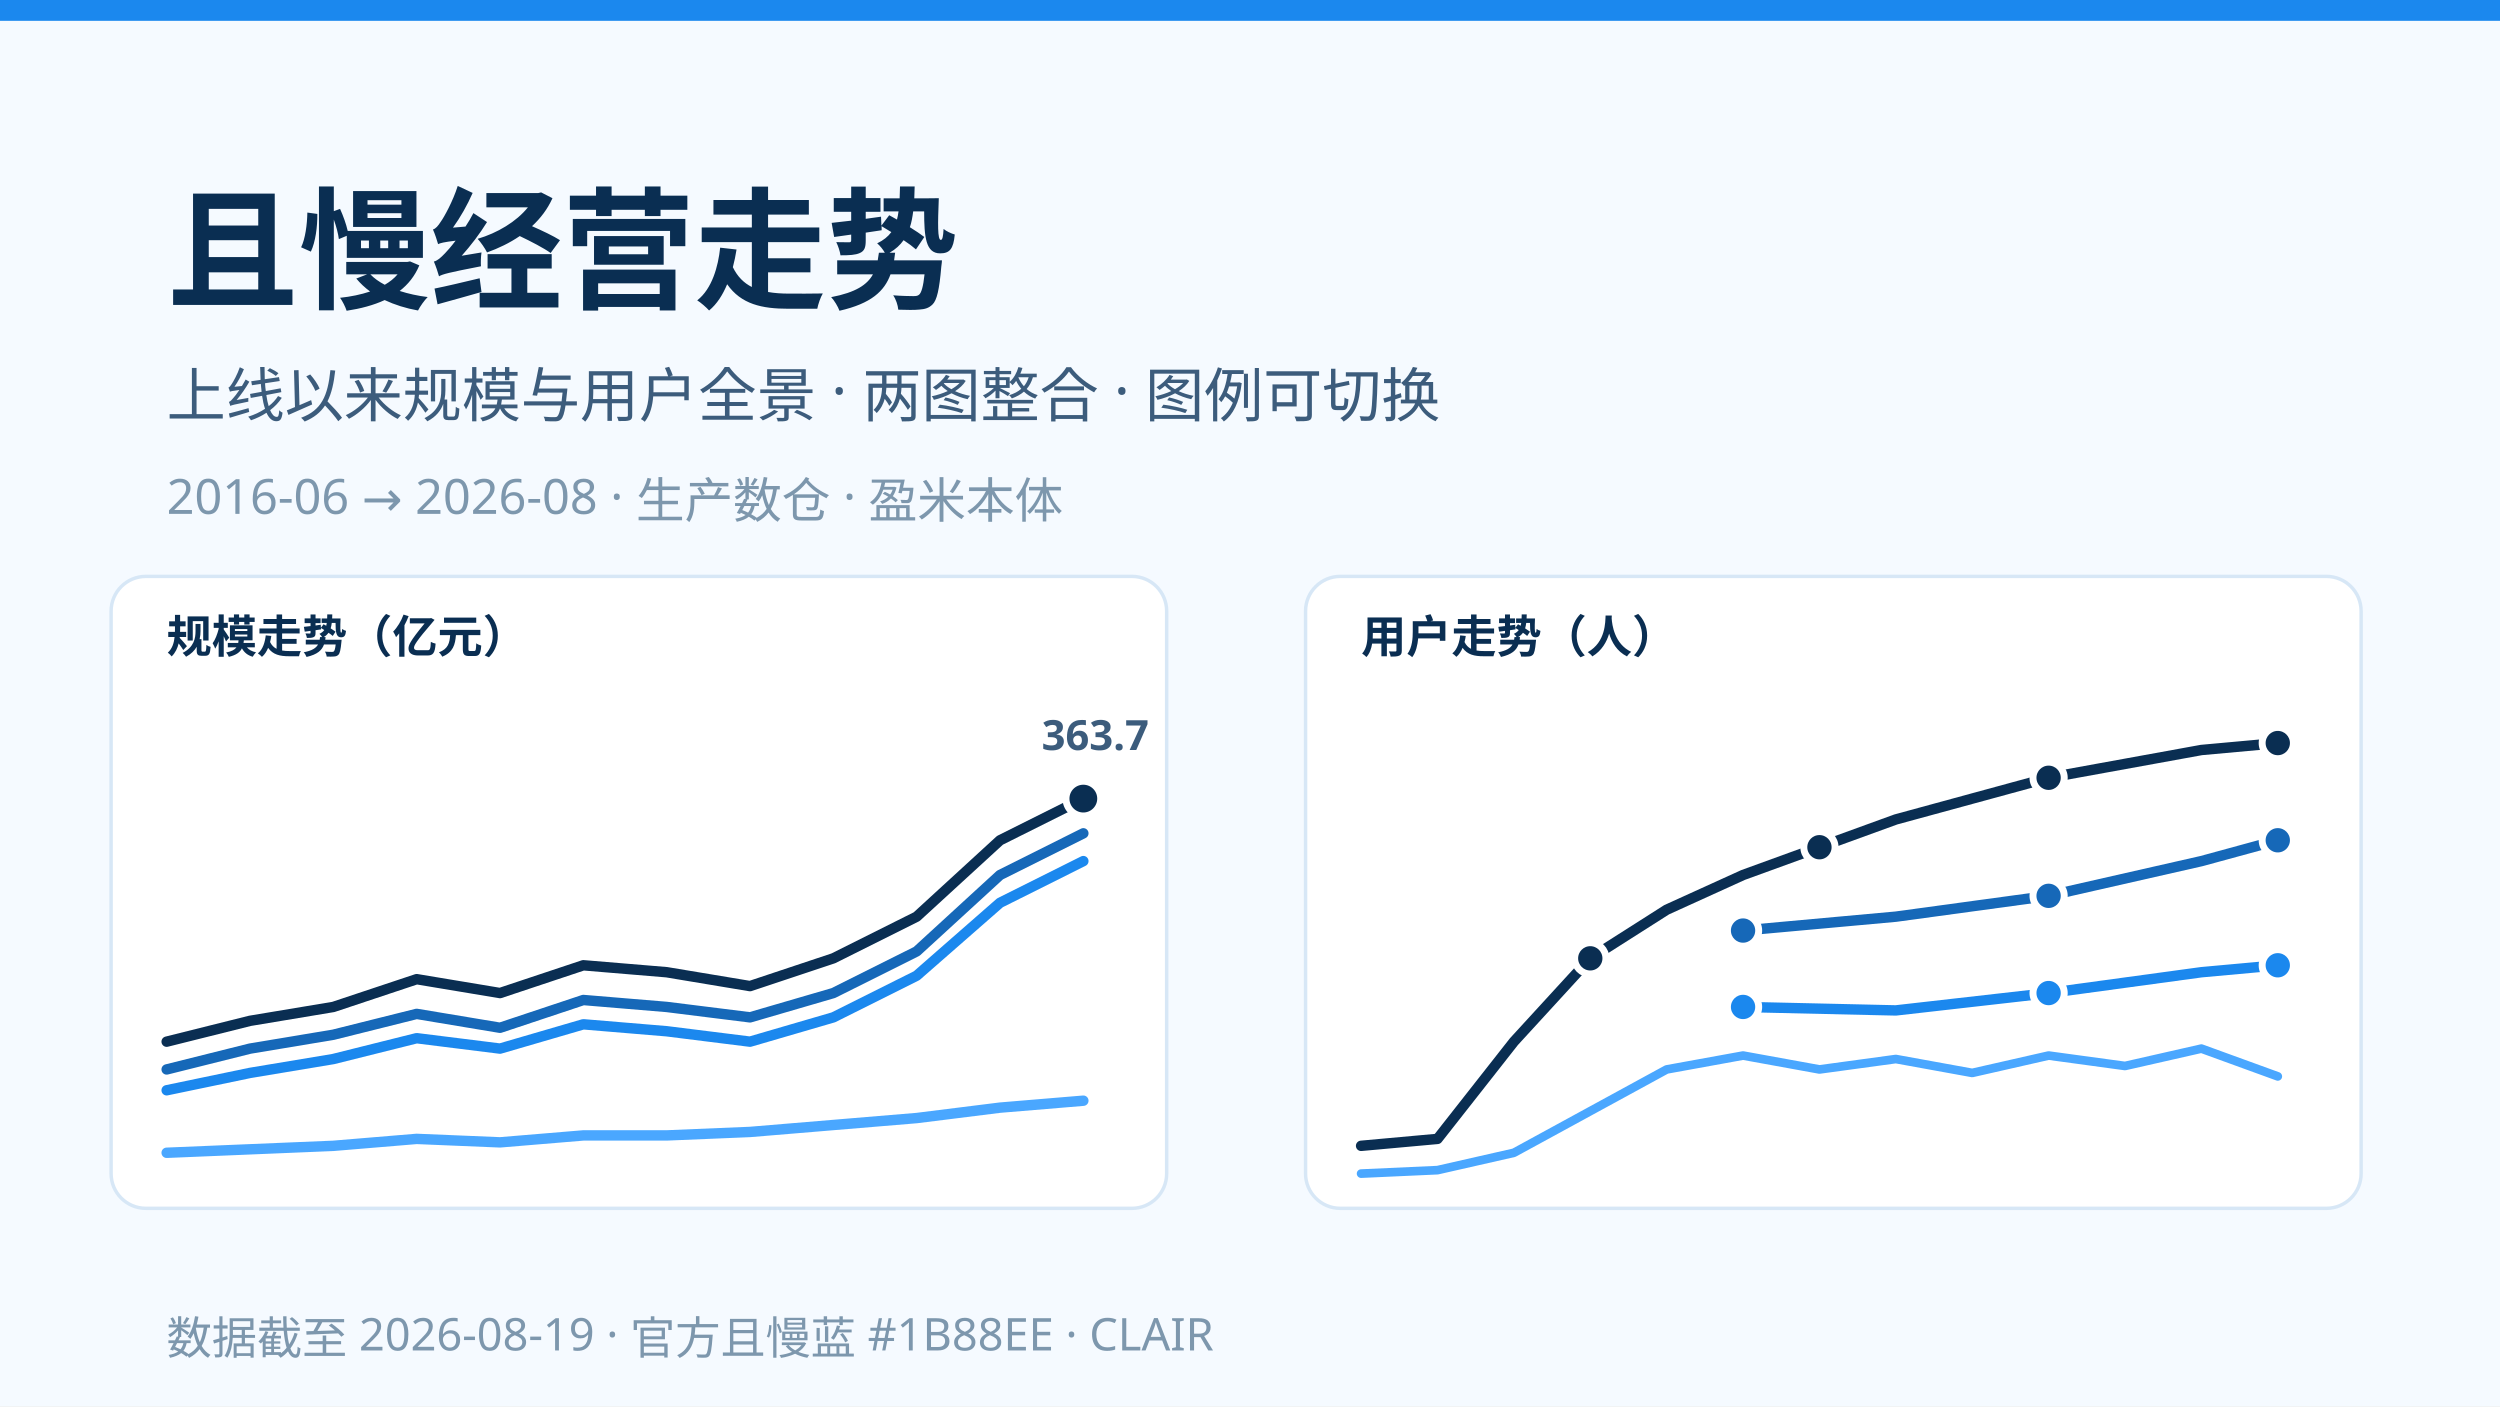
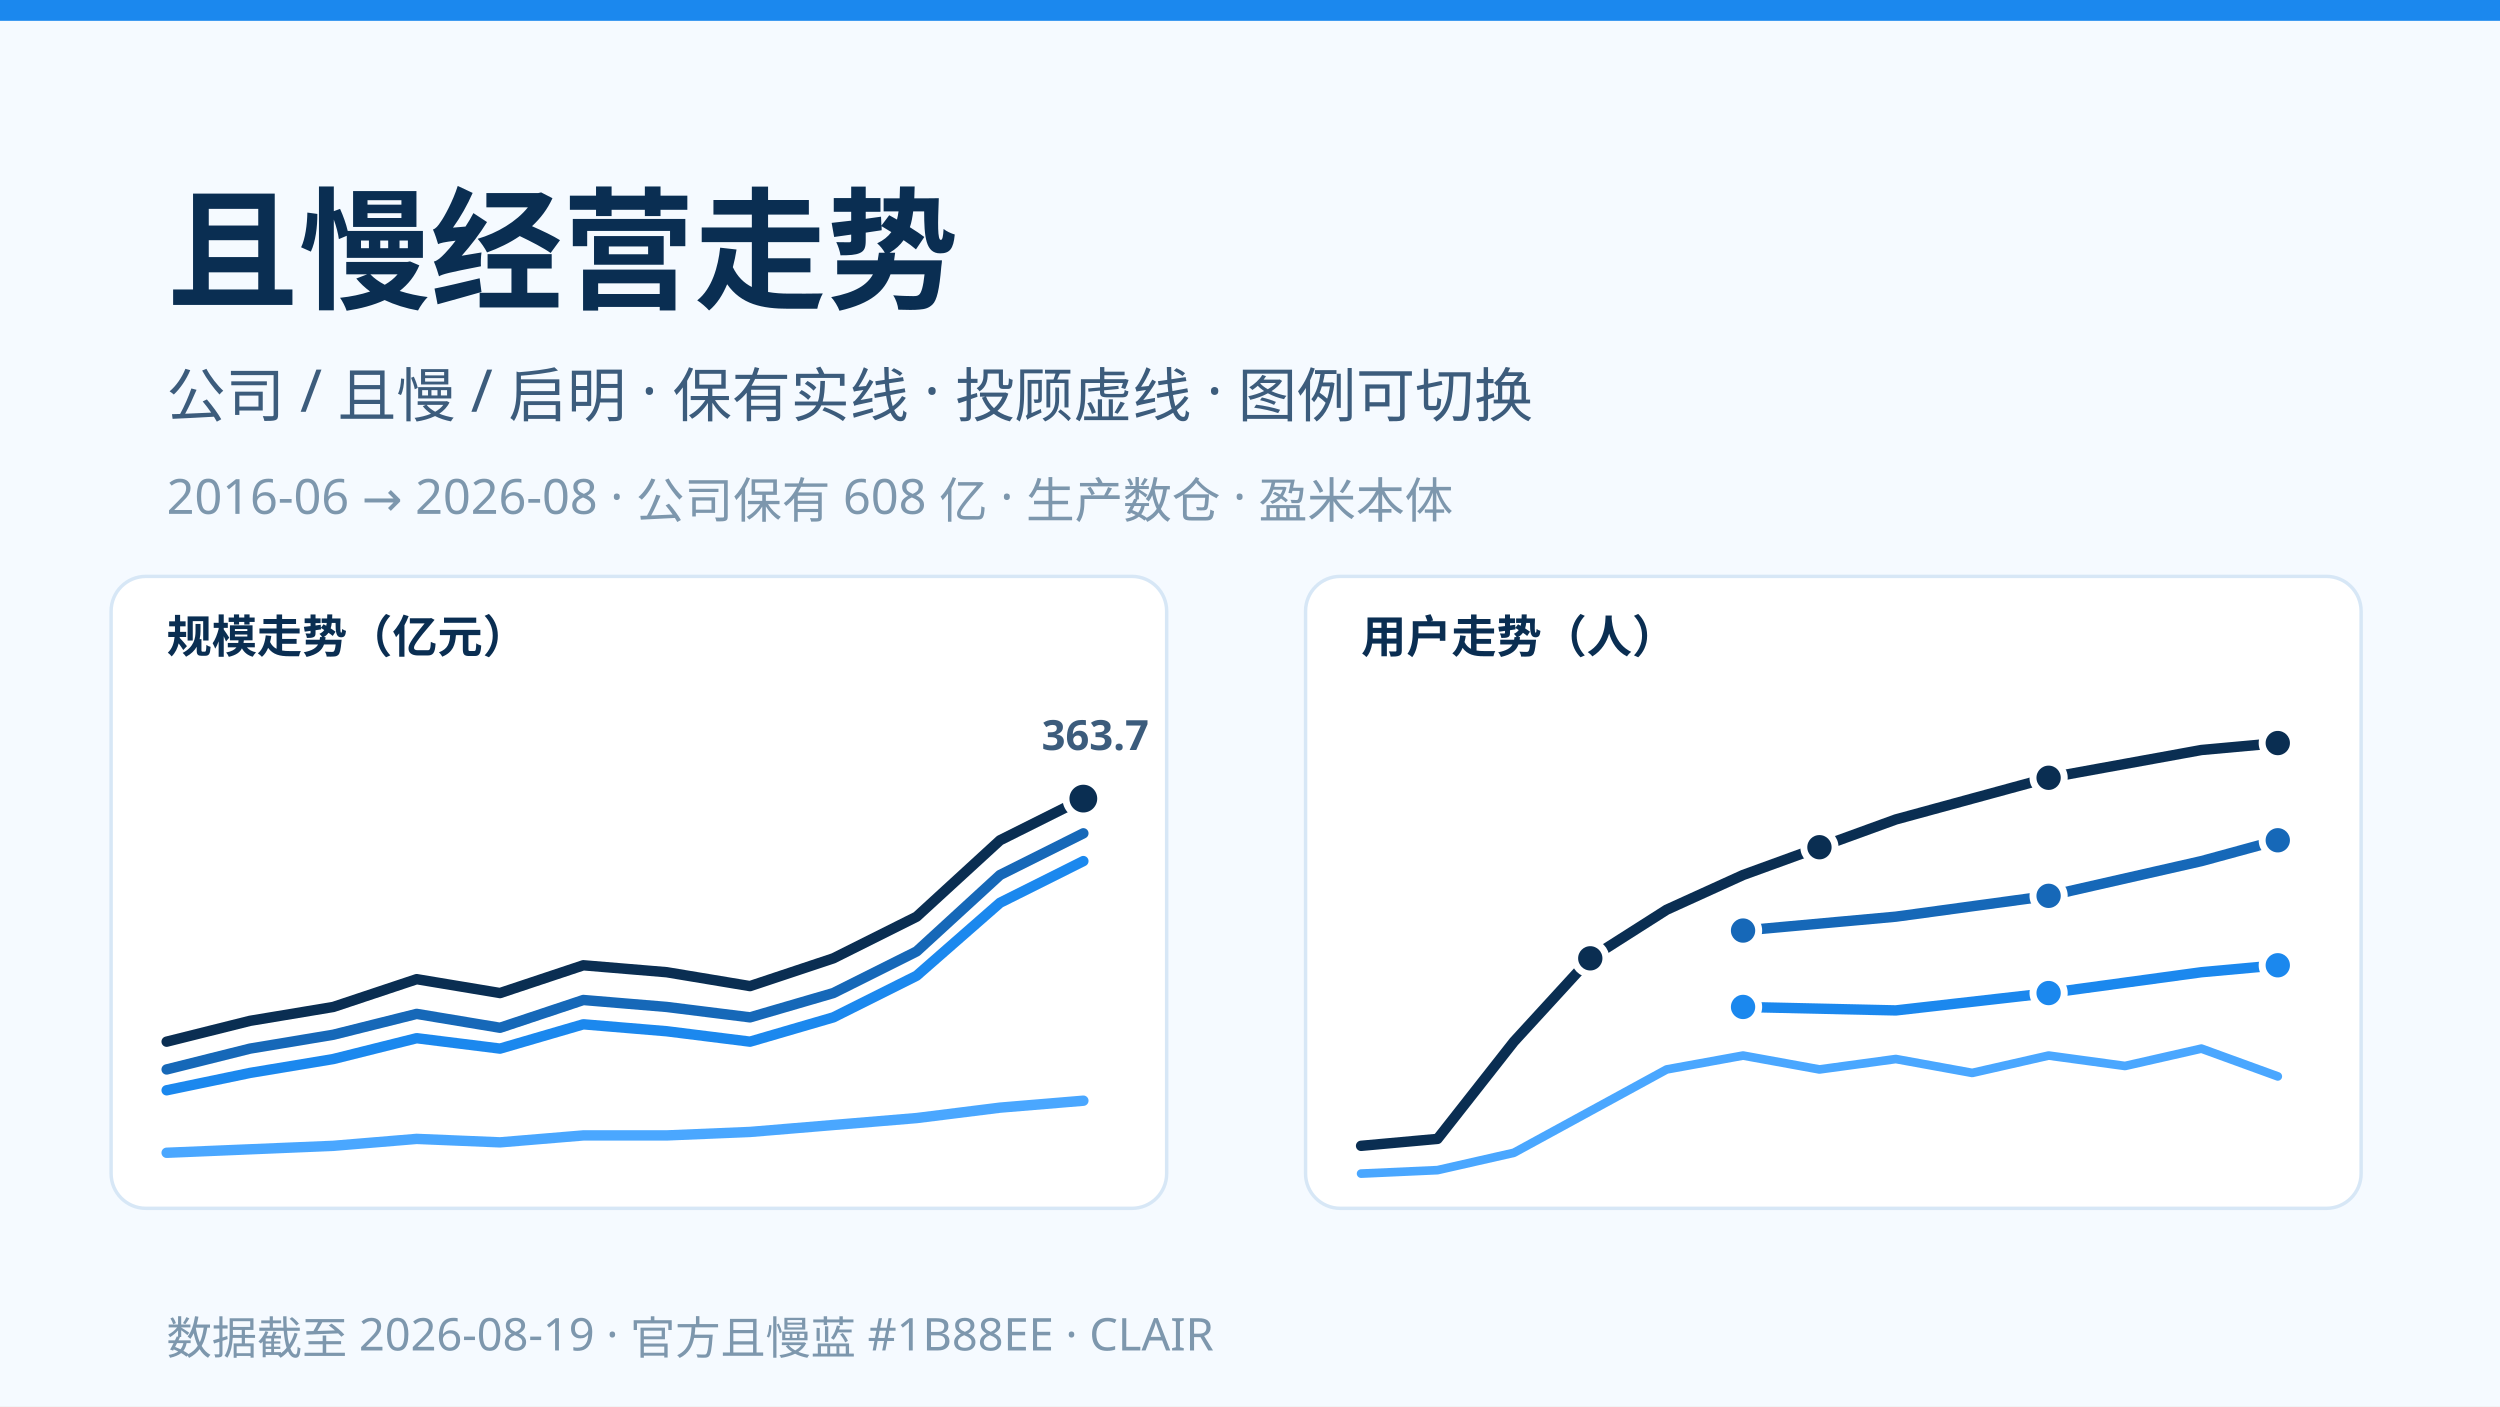
<svg xmlns="http://www.w3.org/2000/svg" width="720" height="405" viewBox="0 0 720 405">
  <rect width="720" height="405" fill="#f5faff" />
  <rect x="0" y="0" width="720" height="6" fill="#1b88ee" />
  <text x="48" y="86" font-family="PingFang SC, Microsoft YaHei, sans-serif" font-size="38" font-weight="700" fill="#0a2e52">且慢经营走势</text>
-   <text x="48" y="120" font-family="PingFang SC, Microsoft YaHei, sans-serif" font-size="17" fill="#3c5c7c">上线以来规模与用户全景 · 两图整合 · 图例可切换</text>
-   <text x="48" y="148" font-family="PingFang SC, Microsoft YaHei, sans-serif" font-size="14" fill="#7d97ad">2016-06 → 2026-08 · 生产数仓 · 盈米本体</text>
+   <text x="48" y="120" font-family="PingFang SC, Microsoft YaHei, sans-serif" font-size="17" fill="#3c5c7c">公司 / 且慢 / 启明 · 保有实线 · 投顾虚线 · 图例可切换</text>
+   <text x="48" y="148" font-family="PingFang SC, Microsoft YaHei, sans-serif" font-size="14" fill="#7d97ad">2016-06 → 2026-08 · 公司保有 608 亿 · 生产数仓 · 盈米本体</text>
  <g transform="translate(48,180)">
    <rect x="-16" y="-14" width="304" height="182" rx="10" fill="#ffffff" stroke="#d7e7f6" />
    <text x="0" y="8" font-family="PingFang SC, sans-serif" font-size="13" font-weight="600" fill="#0a2e52">规模走势（亿元）</text>
    <polyline points="0,120 24,114 48,110 72,102 96,106 120,98 144,100 168,104 192,96 216,84 240,62 264,50" fill="none" stroke="#0a2e52" stroke-width="3" stroke-linecap="round" stroke-linejoin="round" />
    <polyline points="0,128 24,122 48,118 72,112 96,116 120,108 144,110 168,113 192,106 216,94 240,72 264,60" fill="none" stroke="#1668b8" stroke-width="3" stroke-linecap="round" stroke-linejoin="round" />
    <polyline points="0,134 24,129 48,125 72,119 96,122 120,115 144,117 168,120 192,113 216,101 240,80 264,68" fill="none" stroke="#1b88ee" stroke-width="3" stroke-linecap="round" stroke-linejoin="round" />
    <polyline points="0,152 24,151 48,150 72,148 96,149 120,147 144,147 168,146 192,144 216,142 240,139 264,137" fill="none" stroke="#4aa7ff" stroke-width="3" stroke-linecap="round" stroke-linejoin="round" />
    <circle cx="264" cy="50" r="5" fill="#0a2e52" stroke="#ffffff" stroke-width="2" />
    <text x="252" y="36" font-family="PingFang SC, sans-serif" font-size="12" font-weight="600" fill="#3c5c7c">363.7</text>
  </g>
  <g transform="translate(392,180)">
    <rect x="-16" y="-14" width="304" height="182" rx="10" fill="#ffffff" stroke="#d7e7f6" />
    <text x="0" y="8" font-family="PingFang SC, sans-serif" font-size="13" font-weight="600" fill="#0a2e52">用户走势（人）</text>
    <polyline points="0,150 22,148 44,120 66,96 88,82 110,72 132,64 154,56 176,50 198,44 220,40 242,36 264,34" fill="none" stroke="#0a2e52" stroke-width="3" stroke-linecap="round" stroke-linejoin="round" />
    <g fill="#0a2e52" stroke="#ffffff" stroke-width="2">
      <circle cx="66" cy="96" r="4.5" />
      <circle cx="132" cy="64" r="4.5" />
      <circle cx="198" cy="44" r="4.5" />
      <circle cx="264" cy="34" r="4.5" />
    </g>
    <polyline points="110,88 154,84 198,78 242,68 264,62" fill="none" stroke="#1668b8" stroke-width="3" stroke-linecap="round" stroke-linejoin="round" />
    <g fill="#1668b8" stroke="#ffffff" stroke-width="2">
      <circle cx="110" cy="88" r="4.5" />
      <circle cx="198" cy="78" r="4.5" />
      <circle cx="264" cy="62" r="4.5" />
    </g>
    <polyline points="110,110 154,111 198,106 242,100 264,98" fill="none" stroke="#1b88ee" stroke-width="3" stroke-linecap="round" stroke-linejoin="round" />
    <g fill="#1b88ee" stroke="#ffffff" stroke-width="2">
      <circle cx="110" cy="110" r="4.5" />
      <circle cx="198" cy="106" r="4.5" />
      <circle cx="264" cy="98" r="4.5" />
    </g>
    <polyline points="0,158 22,157 44,152 66,140 88,128 110,124 132,128 154,125 176,129 198,124 220,127 242,122 264,130" fill="none" stroke="#4aa7ff" stroke-width="2.5" stroke-linecap="round" stroke-linejoin="round" />
  </g>
  <text x="48" y="390" font-family="PingFang SC, sans-serif" font-size="13" fill="#7d97ad">数据截至 2026-08-19 · 官方且慢蓝 #1B88EE · CLAIR</text>
</svg>
